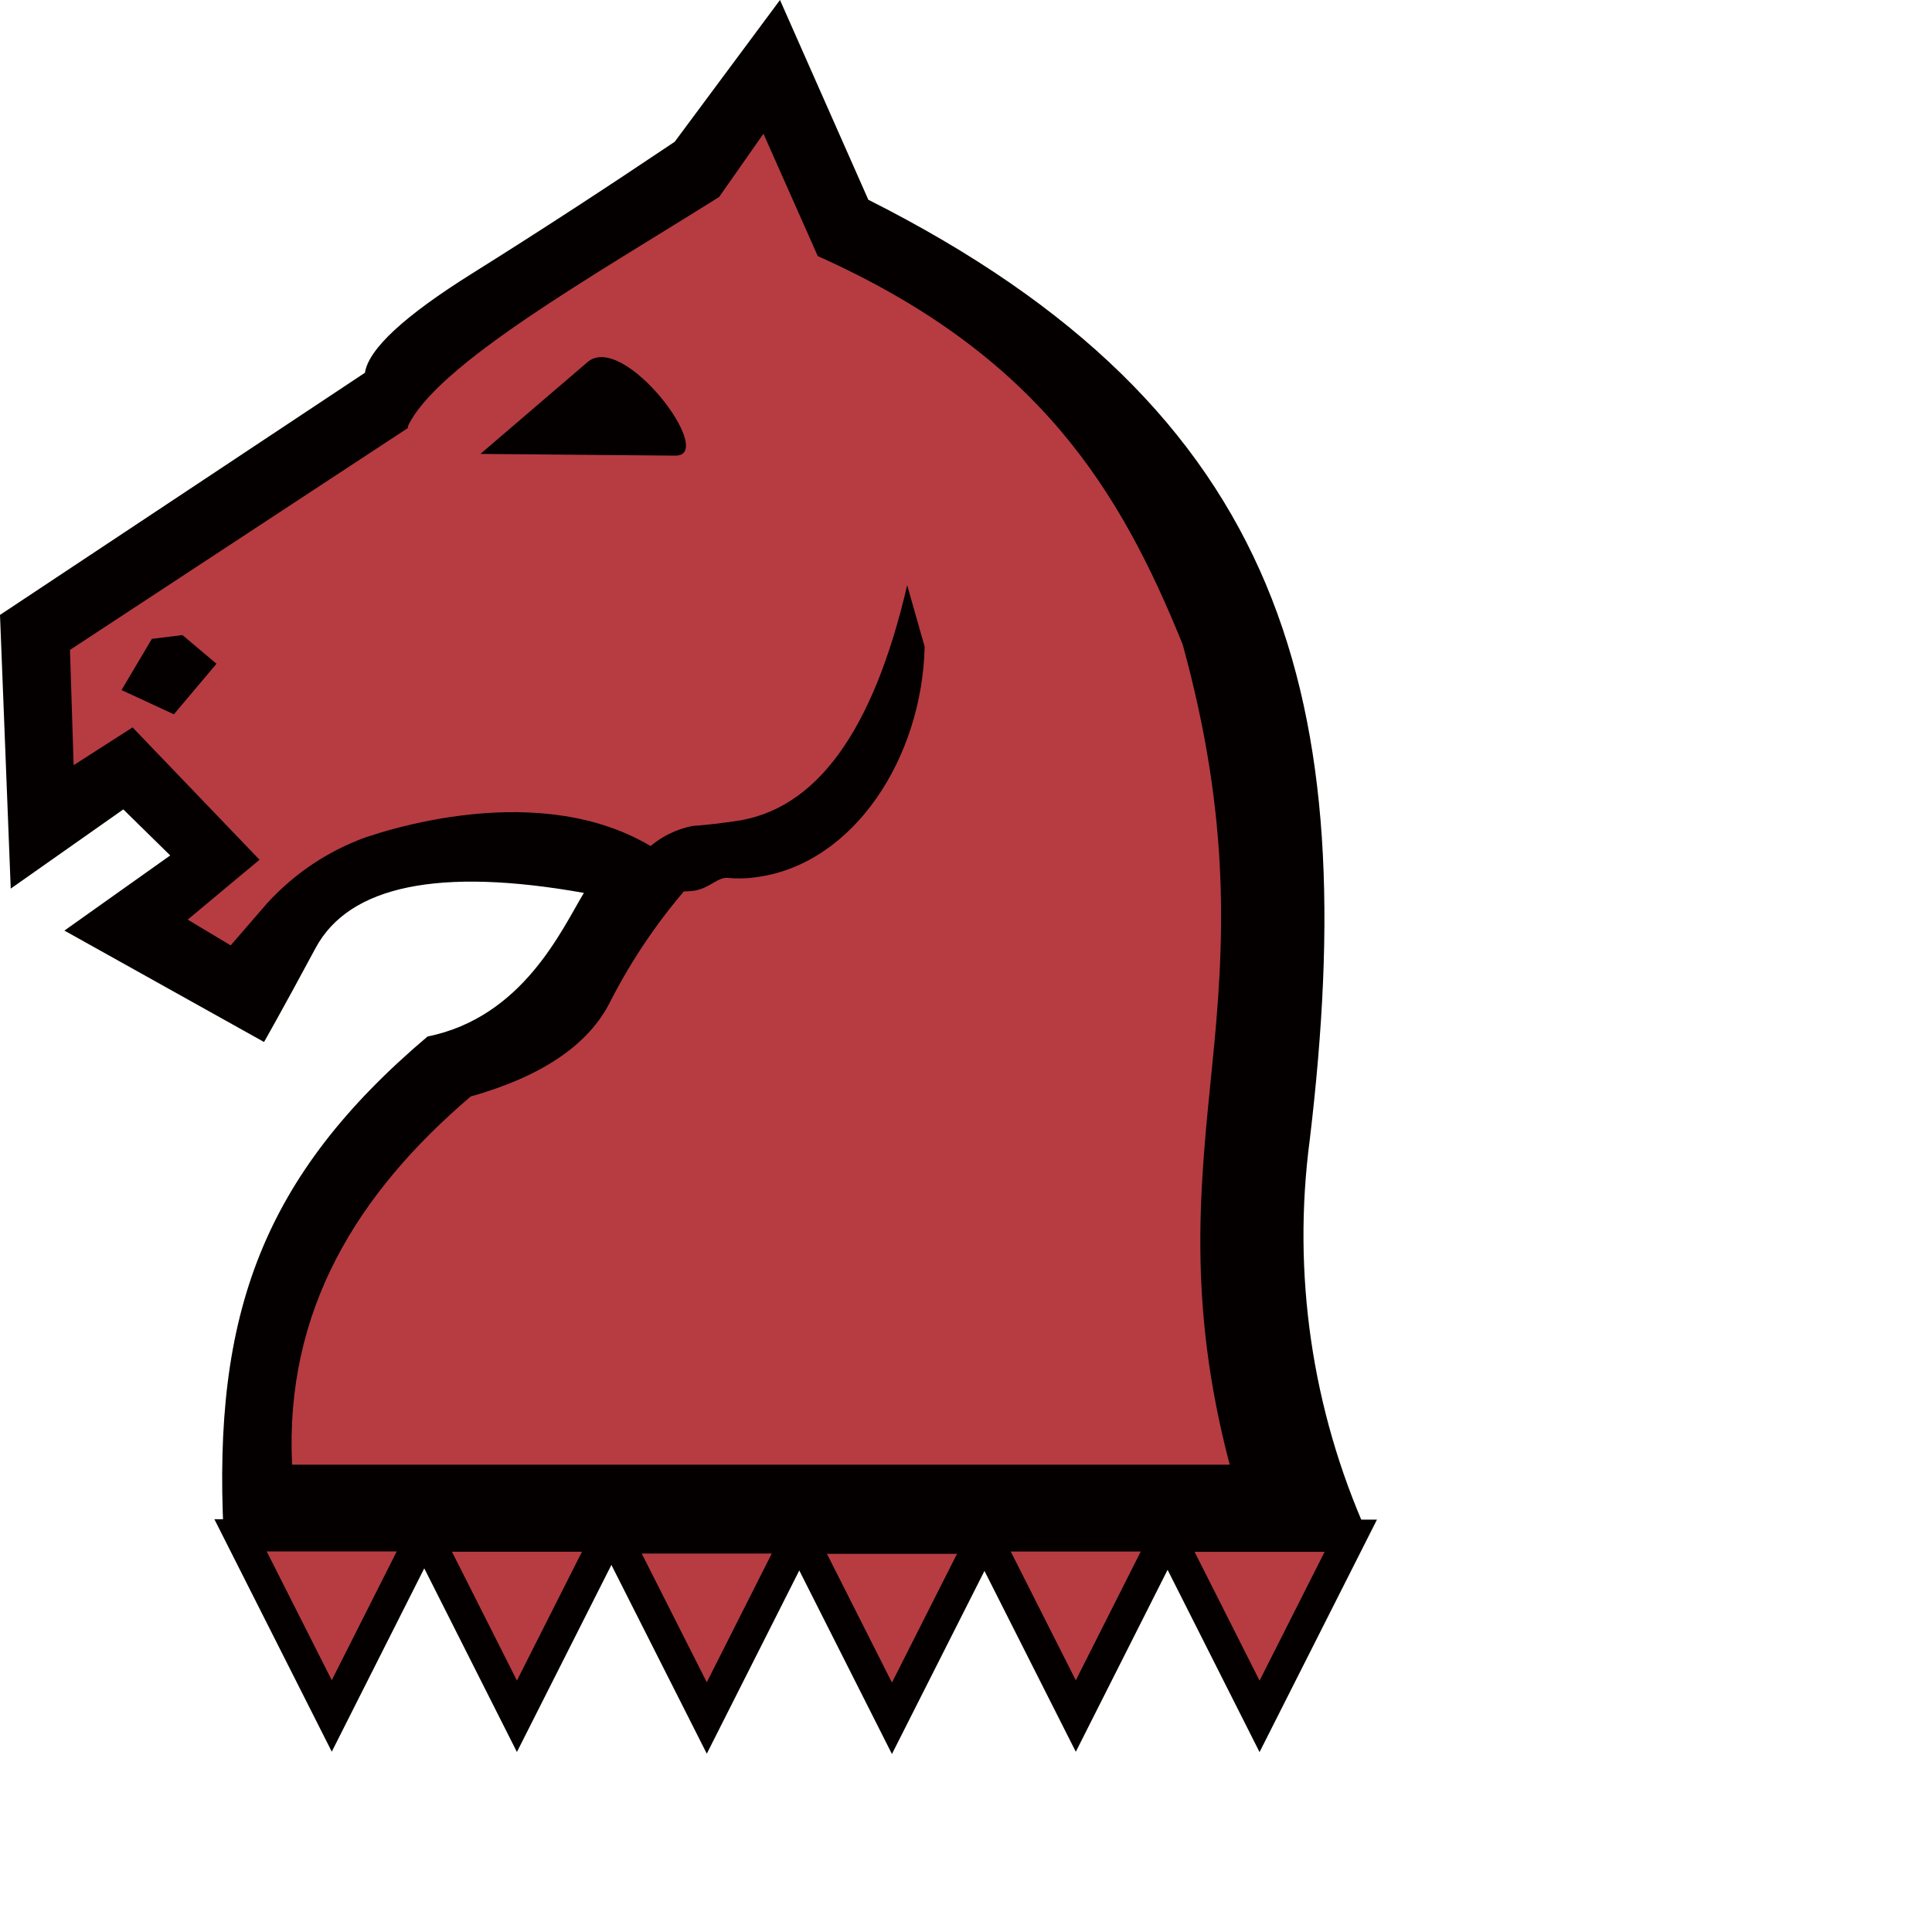
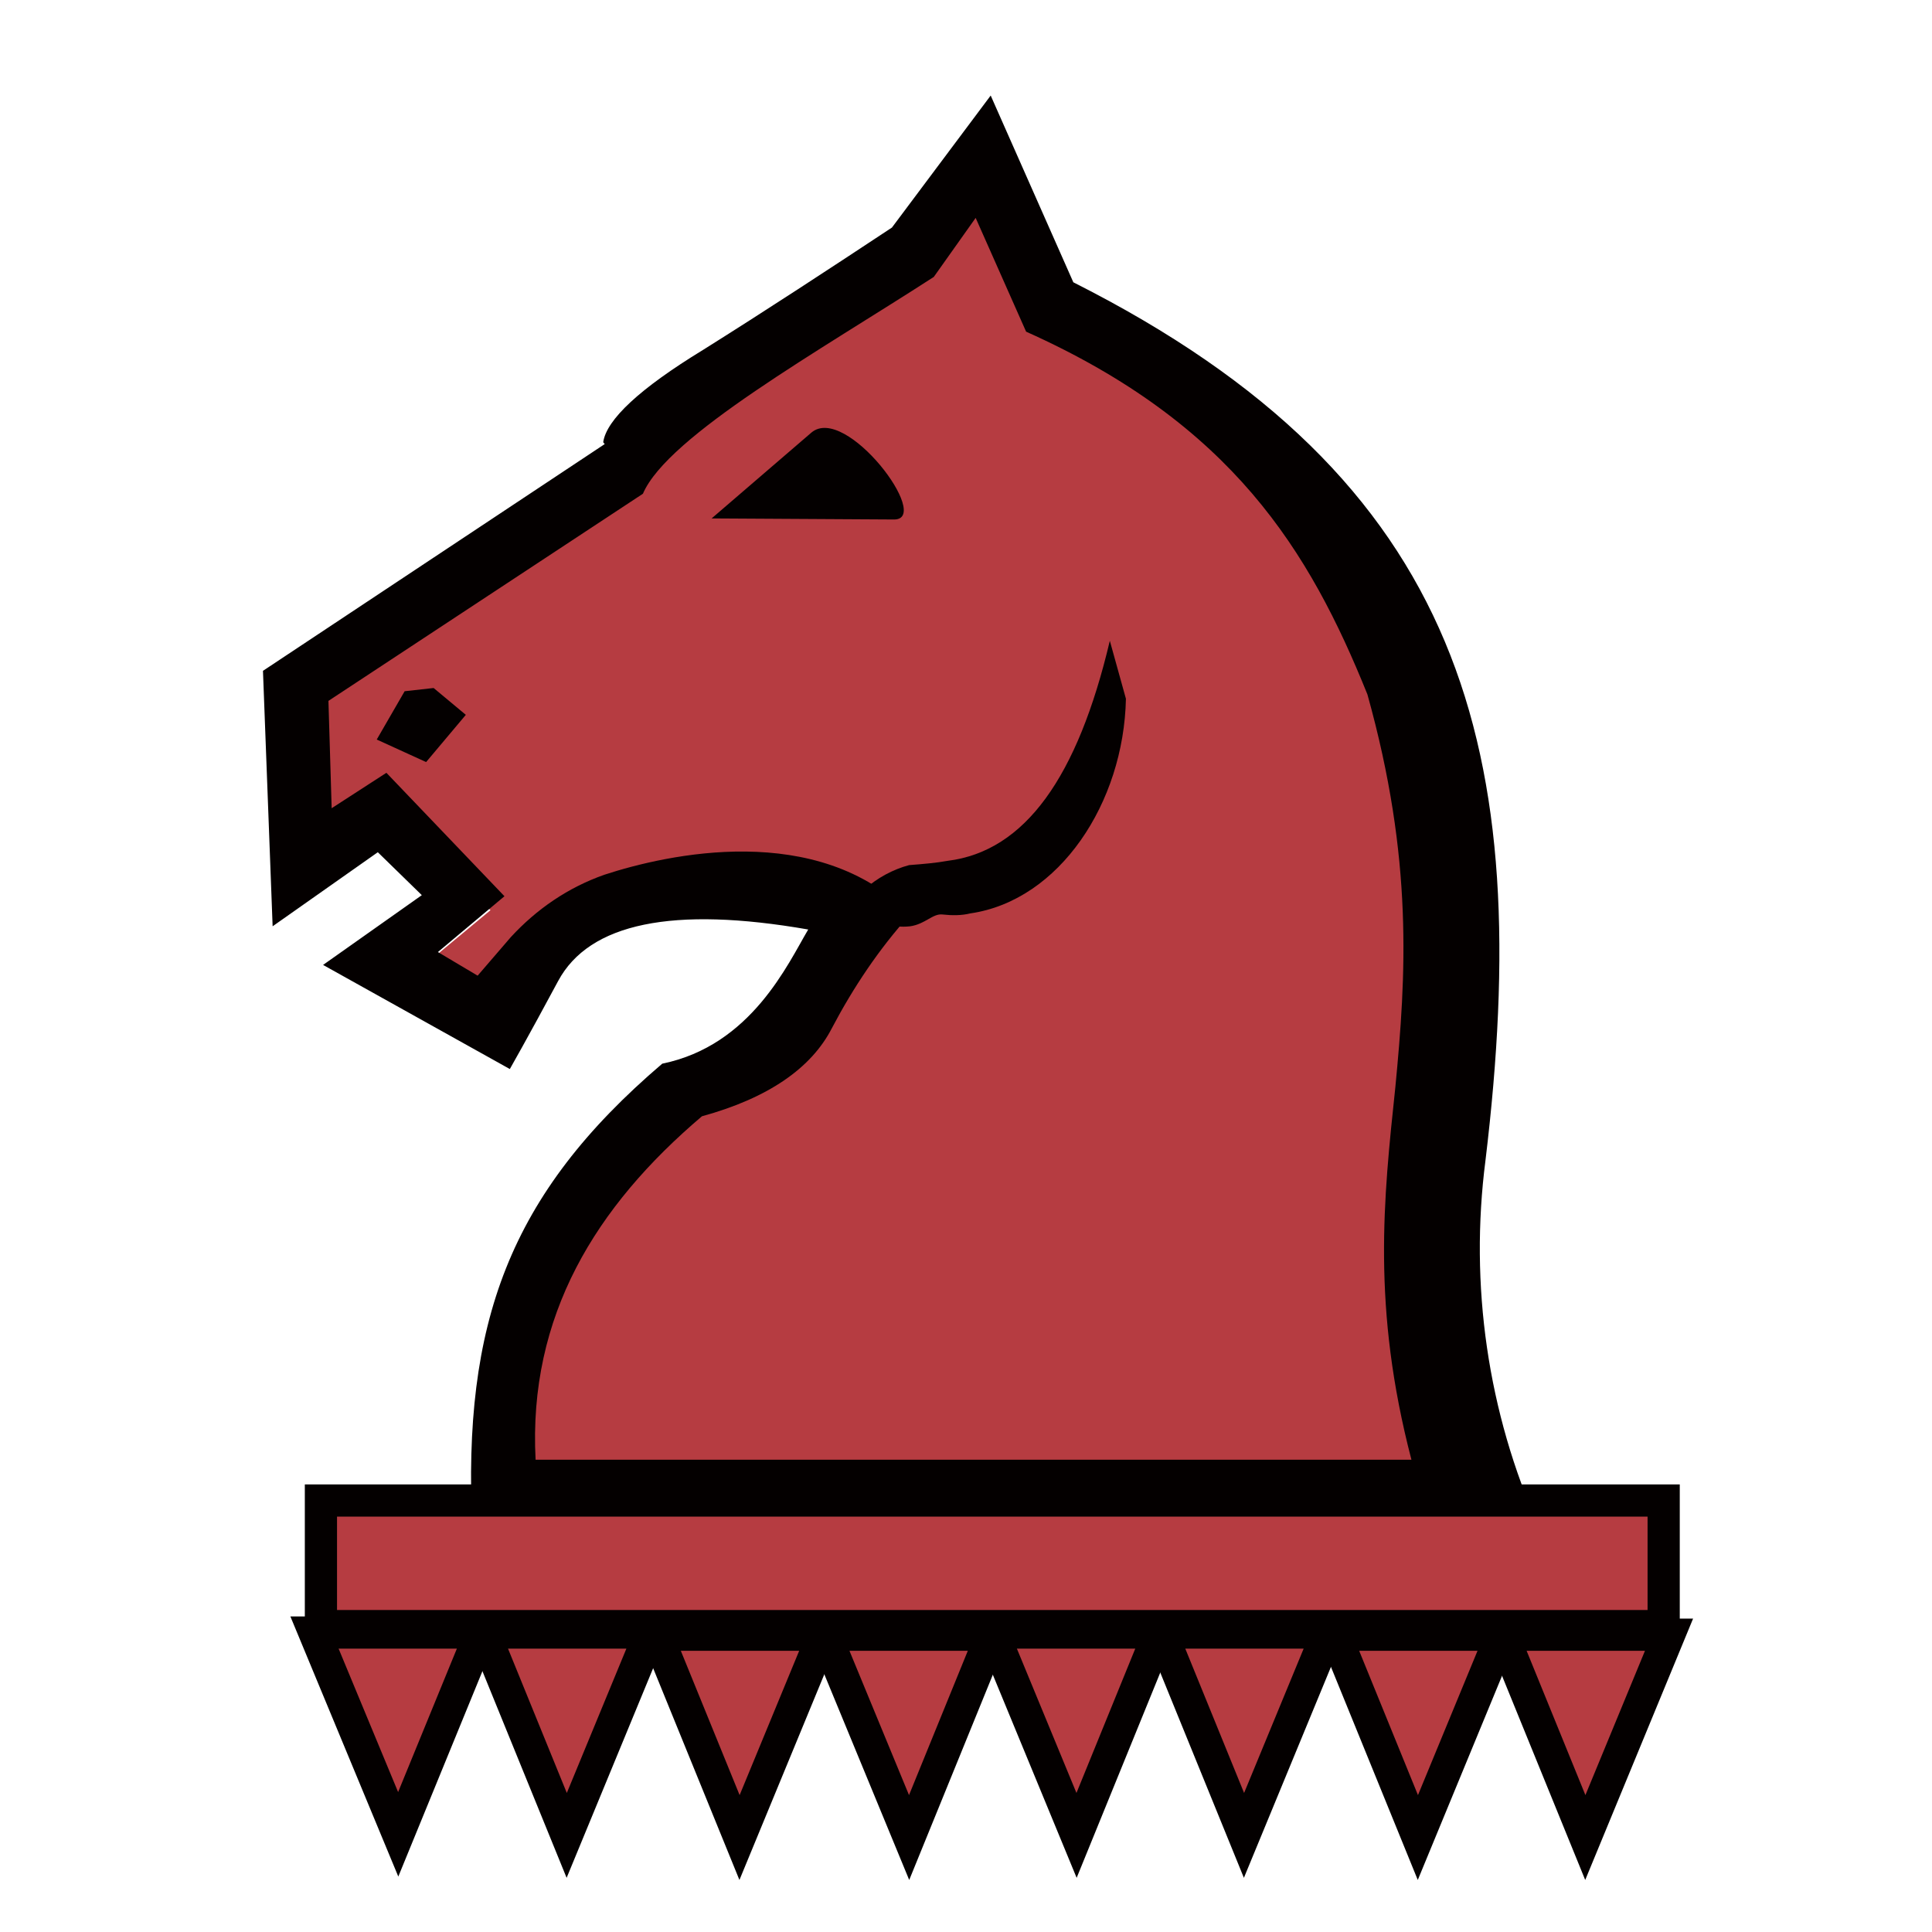
- <svg xmlns="http://www.w3.org/2000/svg" viewBox="0 0 180 180">
-   <defs>
-     <style>.cls-1,.cls-2{fill:#b63c41;}.cls-1{stroke:#040000;stroke-miterlimit:10;stroke-width:3px;}.cls-3{fill:#040000;}</style>
-   </defs>
-   <g id="Layer_2" data-name="Layer 2">
-     <g id="Layer_1-2" data-name="Layer 1">
-       <polygon class="cls-1" points="30.91 159.87 39.4 143.04 22.41 143.04 30.91 159.87" />
-       <polygon class="cls-1" points="48.16 159.9 56.66 143.07 39.67 143.07 48.16 159.9" />
-       <polygon class="cls-1" points="65.85 160.06 74.34 143.24 57.35 143.24 65.85 160.06" />
-       <polygon class="cls-1" points="83.1 160.09 91.6 143.27 74.61 143.27 83.1 160.09" />
-       <polygon class="cls-1" points="100.23 159.88 108.72 143.05 91.73 143.05 100.23 159.88" />
-       <polygon class="cls-1" points="117.35 159.91 125.85 143.08 108.86 143.08 117.35 159.91" />
-       <path class="cls-2" d="M25.79,140c-.71-15,3.89-28.1,14.88-37.48,7-2,10.2-4.8,12.25-9a44.38,44.38,0,0,1,7-10.75c-9.55-9.91-19.32-2.4-25.75-.25-4.2,1.7-6.65,2.63-8.89,5.31l-3.48,4-6.13-4.71,7-5.8-11.23-10L5.72,75,4.27,61,37,39.45c2.59-6.07,18.49-15,30.28-22.42l4.43-6.16,5.27,11.87c21.35,9.56,29.29,22.69,35.37,37.7,4.73,17.23,3.92,29.2,2.86,40.82s-2.5,22.95,1.69,38.76Z" />
-       <path class="cls-3" d="M14.15,59.52,17,59.17l3.17,2.67L16.2,66.55l-4.88-2.26ZM62.94,42.45l-18.18-.16,10-8.57C58.14,30.88,66.8,42.45,62.94,42.45Zm-25-2.57L34,34.73c.34-2.22,3.69-5.31,10-9.26s12.52-8,18.86-12.26L72.67,0,80.9,18.61c39.07,19.68,46,46.68,41.13,87.56a67.91,67.91,0,0,0,5.32,36.62H20.83c-1-20.32,3.61-33.19,19-46.22,8.91-1.8,12.52-10,14.57-13.38-13.46-2.4-21.87-.69-25,5.14s-4.8,8.75-4.8,8.75L6,86.7l9.86-7-4.37-4.29L1,82.79,0,57.29,34,34.73s3.38-1.15,4-.38,0,5.53,0,5.53L6.52,60.55l.34,10.74,5.49-3.52L24.18,80.1l-6.69,5.58,4,2.4,3.34-3.86A23,23,0,0,1,34.1,78c6.17-2.06,21.35-5.49,30.53,4a53.26,53.26,0,0,0-7.78,11.33q-3,6-13,8.83c-10.55,9-17.32,19.9-16.64,34.3h87.36c-4-15.17-2.75-26.07-1.63-37.21s1.8-22.65-2.75-39.2c-5.83-14.4-13.46-27-34-36.19l-5.06-11.4L67,18.35c-11.3,7.12-26.59,15.7-29.07,21.53Z" />
-       <path class="cls-3" d="M60,79.39c-.91,1,.88,4.11,4.63,3.6,1.46-.2,2.23-1.29,3.17-1.2a11.19,11.19,0,0,0,2.83-.09c8.92-1.28,15.27-11.06,15.52-21.44l-1.63-5.74c-3.17,13.63-8.49,21-16.12,22-1.2.17-2.49.34-3.86.43A8.72,8.72,0,0,0,60,79.39Z" />
+ <svg xmlns="http://www.w3.org/2000/svg" version="1.1" id="Layer_1" x="0px" y="0px" viewBox="0 0 180 180" style="enable-background:new 0 0 180 180;" xml:space="preserve">
+   <style type="text/css">
+ 	.st0{fill:#B63C41;}
+ 	.st1{fill:#040000;}
+ 	.st2{fill:#B63C41;stroke:#040000;stroke-width:3;stroke-miterlimit:10;}
+ </style>
+   <g id="Layer_2">
+     <g id="Layer_1-2">
+       <path class="st0" d="M48.6,139.5c-0.7-14,3.6-26.2,13.9-35c6.5-1.9,9.5-4.5,11.4-8.4c1.7-3.6,3.9-7,6.5-10c-8.9-9.3-18-2.2-24-0.2    c-3.9,1.6-6.2,2.5-8.3,5l-3.2,3.7l-5.7-4.4l6.5-5.4l-10.5-9.3l-5.3,3.4l-1.4-13.1l30.6-20.1c2.4-5.7,17.3-14,28.3-20.9l4.1-5.8    L96.4,30c19.9,8.9,27.4,21.2,33,35.2c4.4,16.1,3.7,27.3,2.7,38.1c-1,10.9-2.3,21.4,1.6,36.2L48.6,139.5z" />
+       <path class="st1" d="M37.7,64.4l2.7-0.3l3,2.5l-3.7,4.4l-4.6-2.1L37.7,64.4z M83.3,48.4l-17-0.1l9.3-8    C78.8,37.6,86.9,48.4,83.3,48.4z M59.9,46l-3.7-4.8c0.3-2.1,3.4-5,9.3-8.6c5.9-3.7,11.7-7.5,17.6-11.4l9.2-12.3l7.7,17.4    c36.5,18.4,43,43.6,38.4,81.8c-1.5,11.6,0.2,23.5,5,34.2H44c-0.9-19,3.4-31,17.7-43.2c8.3-1.7,11.7-9.3,13.6-12.5    c-12.6-2.2-20.4-0.6-23.3,4.8c-2.9,5.4-4.5,8.2-4.5,8.2l-17.4-9.7l9.2-6.5l-4.1-4l-9.8,6.9l-0.9-23.8l31.8-21.1    c0,0,3.2-1.1,3.7-0.4S60,46,59.9,46L30.6,65.3l0.3,10l5.1-3.3l11,11.5l-6.2,5.2l3.7,2.2l3.1-3.6c2.4-2.6,5.3-4.6,8.7-5.8    c5.8-1.9,19.9-5.1,28.5,3.7c-2.9,3.2-5.3,6.8-7.3,10.6c-1.9,3.7-5.9,6.5-12.1,8.2c-9.9,8.4-16.2,18.6-15.5,32h81.6    c-3.7-14.2-2.6-24.3-1.5-34.7c1-10.4,1.7-21.2-2.6-36.6c-5.4-13.4-12.6-25.2-31.8-33.8l-4.7-10.6l-3.9,5.5    C76.5,32.6,62.2,40.6,59.9,46L59.9,46z" />
+       <path class="st1" d="M80.5,82.9c-0.8,0.9,0.8,3.8,4.3,3.4c1.4-0.2,2.1-1.2,3-1.1c0.9,0.1,1.8,0.1,2.6-0.1    c8.3-1.2,14.3-10.3,14.5-20l-1.5-5.4c-3,12.7-7.9,19.6-15.1,20.5c-1.1,0.2-2.3,0.3-3.6,0.4C83.2,81,81.7,81.8,80.5,82.9z" />
+       <rect x="29.9" y="139.8" class="st2" width="125.1" height="11.7" />
+       <polygon class="st2" points="37.1,170.9 44.8,152.1 29.3,152.1   " />
+       <polygon class="st2" points="52.8,171 60.6,152.1 45.1,152.1   " />
+       <polygon class="st2" points="68.9,171.2 76.7,152.3 61.2,152.3   " />
+       <polygon class="st2" points="84.7,171.2 92.4,152.3 76.9,152.3   " />
+       <polygon class="st2" points="100.3,171 108,152.1 92.5,152.1   " />
+       <polygon class="st2" points="115.9,171 123.7,152.1 108.2,152.1   " />
+       <polygon class="st2" points="132.1,171.2 139.9,152.3 124.4,152.3   " />
+       <polygon class="st2" points="147.7,171.2 155.5,152.3 140,152.3   " />
    </g>
  </g>
</svg>
